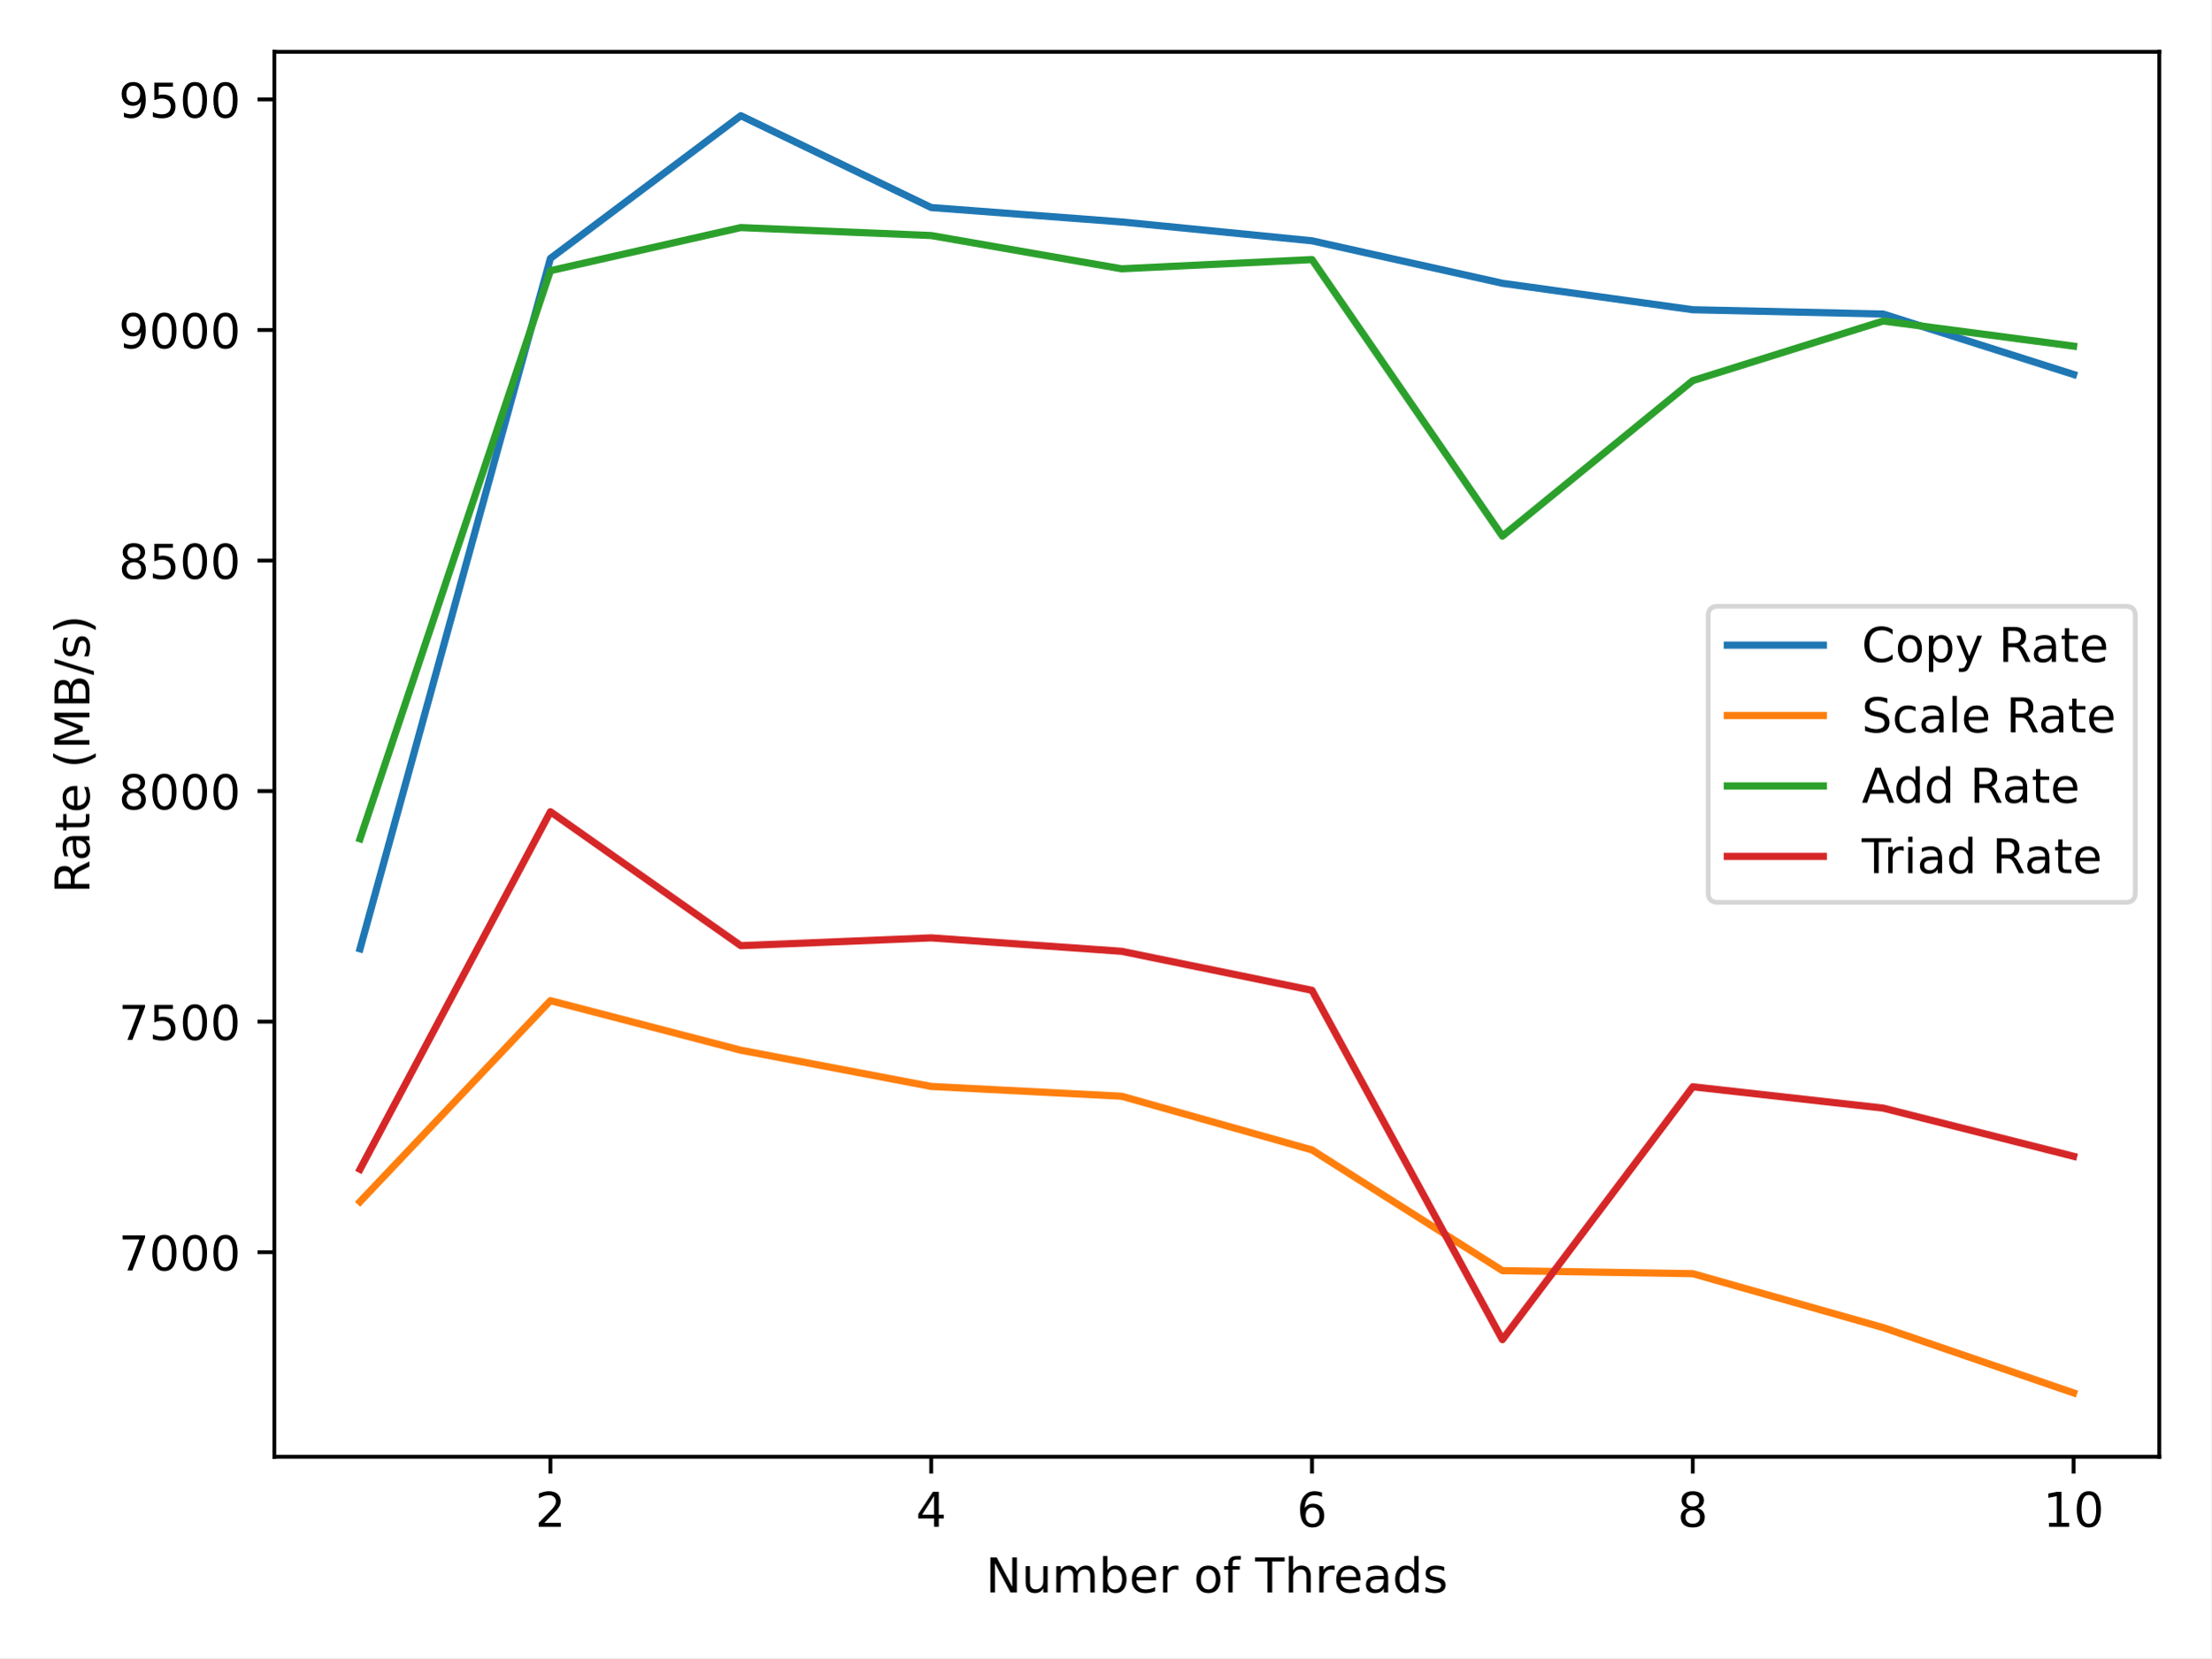
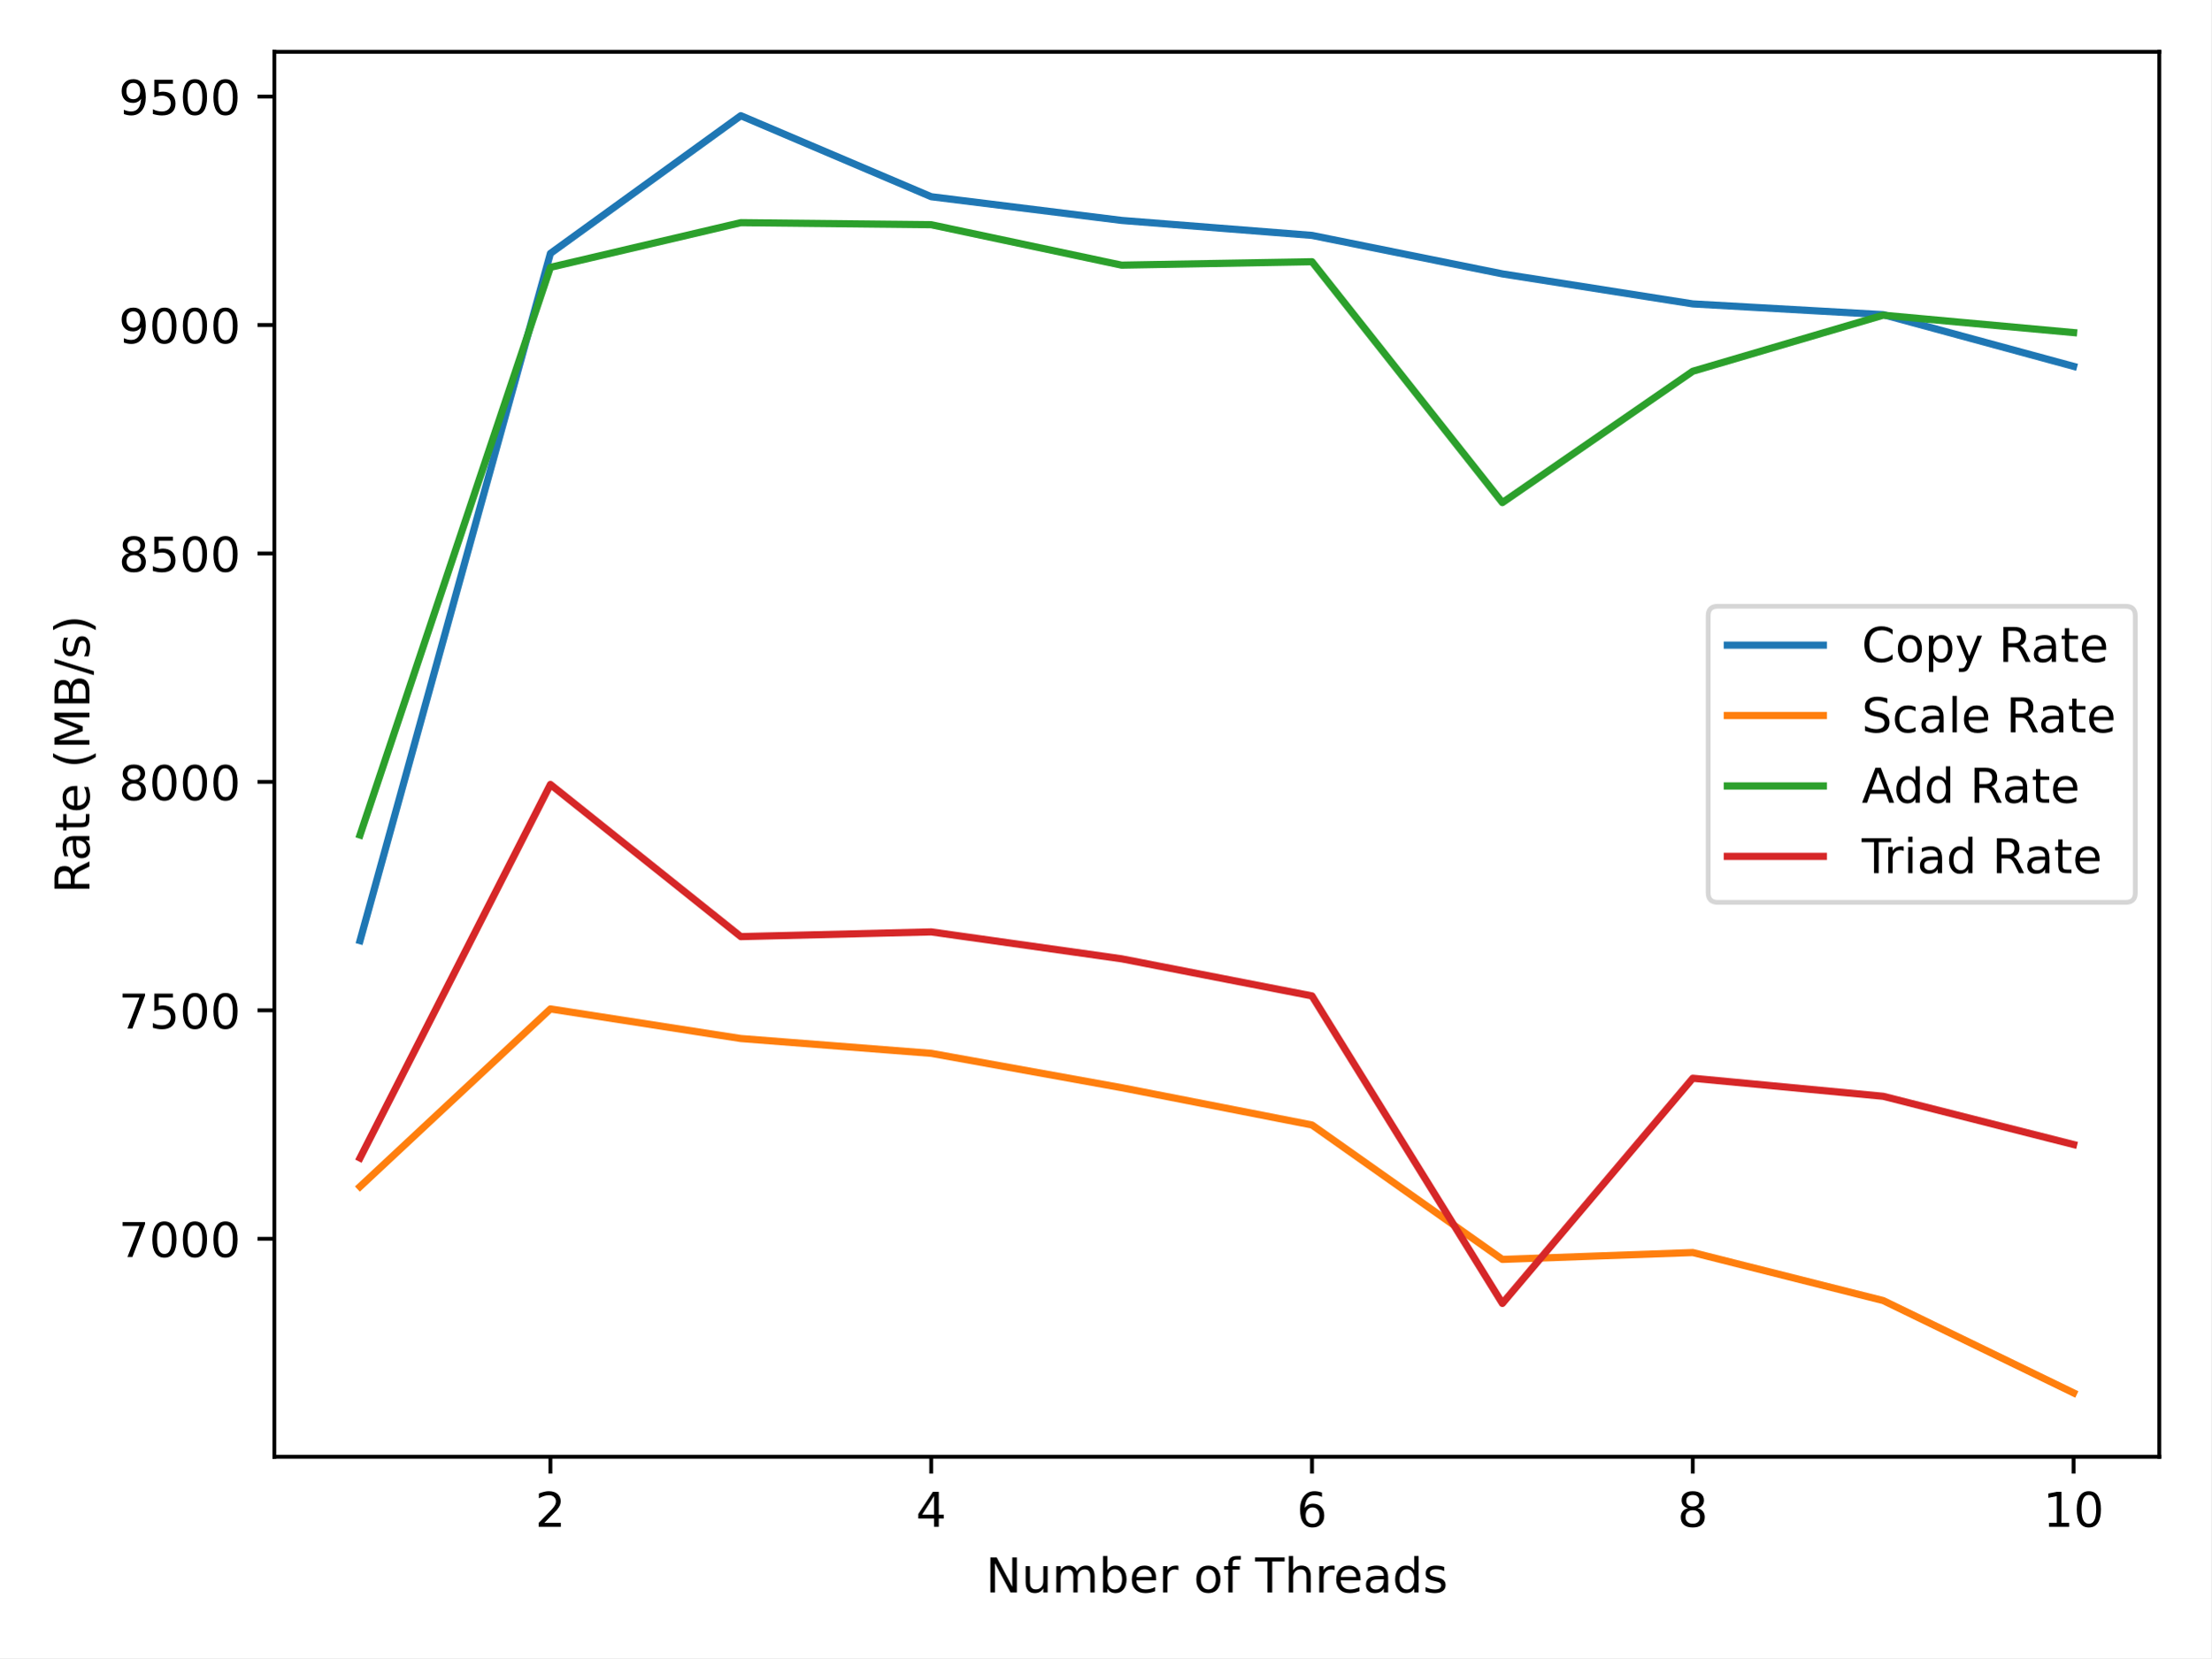
<svg xmlns="http://www.w3.org/2000/svg" xmlns:xlink="http://www.w3.org/1999/xlink" height="345.6pt" version="1.1" viewBox="0 0 460.8 345.6" width="460.8pt">
  <defs>
    <style type="text/css">*{stroke-linecap:butt;stroke-linejoin:round;}</style>
  </defs>
  <g id="figure_1">
    <g id="patch_1">
      <path d="M 0 345.6  L 460.8 345.6  L 460.8 0  L 0 0  z " style="fill:#ffffff;" />
    </g>
    <g id="axes_1">
      <g id="patch_2">
        <path d="M 57.17 303.64  L 450 303.64  L 450 10.8  L 57.17 10.8  z " style="fill:#ffffff;" />
      </g>
      <g id="matplotlib.axis_1">
        <g id="xtick_1">
          <g id="line2d_1">
            <defs>
-               <path d="M 0 0  L 0 3.5  " id="m83ca822873" style="stroke:#000000;stroke-width:0.8;" />
-             </defs>
-             <g>
-               <use style="stroke:#000000;stroke-width:0.8;" x="114.706" xlink:href="#m83ca822873" y="303.64" />
+               <path d="M 0 0  L 0 3.5  " id="mb20d20cd28" style="stroke:#000000;stroke-width:0.8;" />
+             </defs>
+             <g>
+               <use style="stroke:#000000;stroke-width:0.8;" x="114.706" xlink:href="#mb20d20cd28" y="303.64" />
            </g>
          </g>
          <g id="text_1">
            <g transform="translate(111.5245 318.2384)scale(0.1 -0.1)">
              <defs>
                <path d="M 19.188 8.297  L 53.609 8.297  L 53.609 0  L 7.328 0  L 7.328 8.297  Q 12.938 14.109 22.625 23.891  Q 32.328 33.688 34.812 36.531  Q 39.547 41.844 41.422 45.531  Q 43.312 49.219 43.312 52.781  Q 43.312 58.594 39.234 62.25  Q 35.156 65.922 28.609 65.922  Q 23.969 65.922 18.812 64.312  Q 13.672 62.703 7.812 59.422  L 7.812 69.391  Q 13.766 71.781 18.938 73  Q 24.125 74.219 28.422 74.219  Q 39.75 74.219 46.484 68.547  Q 53.219 62.891 53.219 53.422  Q 53.219 48.922 51.531 44.891  Q 49.859 40.875 45.406 35.406  Q 44.188 33.984 37.641 27.219  Q 31.109 20.453 19.188 8.297  z " id="DejaVuSans-50" />
              </defs>
              <use xlink:href="#DejaVuSans-50" />
            </g>
          </g>
        </g>
        <g id="xtick_2">
          <g id="line2d_2">
            <g>
-               <use style="stroke:#000000;stroke-width:0.8;" x="194.065" xlink:href="#m83ca822873" y="303.64" />
+               <use style="stroke:#000000;stroke-width:0.8;" x="194.065" xlink:href="#mb20d20cd28" y="303.64" />
            </g>
          </g>
          <g id="text_2">
            <g transform="translate(190.8841 318.2384)scale(0.1 -0.1)">
              <defs>
                <path d="M 37.797 64.312  L 12.891 25.391  L 37.797 25.391  z M 35.203 72.906  L 47.609 72.906  L 47.609 25.391  L 58.016 25.391  L 58.016 17.188  L 47.609 17.188  L 47.609 0  L 37.797 0  L 37.797 17.188  L 4.891 17.188  L 4.891 26.703  z " id="DejaVuSans-52" />
              </defs>
              <use xlink:href="#DejaVuSans-52" />
            </g>
          </g>
        </g>
        <g id="xtick_3">
          <g id="line2d_3">
            <g>
-               <use style="stroke:#000000;stroke-width:0.8;" x="273.425" xlink:href="#m83ca822873" y="303.64" />
+               <use style="stroke:#000000;stroke-width:0.8;" x="273.425" xlink:href="#mb20d20cd28" y="303.64" />
            </g>
          </g>
          <g id="text_3">
            <g transform="translate(270.2436 318.2384)scale(0.1 -0.1)">
              <defs>
                <path d="M 33.016 40.375  Q 26.375 40.375 22.484 35.828  Q 18.609 31.297 18.609 23.391  Q 18.609 15.531 22.484 10.953  Q 26.375 6.391 33.016 6.391  Q 39.656 6.391 43.531 10.953  Q 47.406 15.531 47.406 23.391  Q 47.406 31.297 43.531 35.828  Q 39.656 40.375 33.016 40.375  z M 52.594 71.297  L 52.594 62.312  Q 48.875 64.062 45.094 64.984  Q 41.312 65.922 37.594 65.922  Q 27.828 65.922 22.672 59.328  Q 17.531 52.734 16.797 39.406  Q 19.672 43.656 24.016 45.922  Q 28.375 48.188 33.594 48.188  Q 44.578 48.188 50.953 41.516  Q 57.328 34.859 57.328 23.391  Q 57.328 12.156 50.688 5.359  Q 44.047 -1.422 33.016 -1.422  Q 20.359 -1.422 13.672 8.266  Q 6.984 17.969 6.984 36.375  Q 6.984 53.656 15.188 63.938  Q 23.391 74.219 37.203 74.219  Q 40.922 74.219 44.703 73.484  Q 48.484 72.75 52.594 71.297  z " id="DejaVuSans-54" />
              </defs>
              <use xlink:href="#DejaVuSans-54" />
            </g>
          </g>
        </g>
        <g id="xtick_4">
          <g id="line2d_4">
            <g>
-               <use style="stroke:#000000;stroke-width:0.8;" x="352.784" xlink:href="#m83ca822873" y="303.64" />
+               <use style="stroke:#000000;stroke-width:0.8;" x="352.784" xlink:href="#mb20d20cd28" y="303.64" />
            </g>
          </g>
          <g id="text_4">
            <g transform="translate(349.6032 318.2384)scale(0.1 -0.1)">
              <defs>
                <path d="M 31.781 34.625  Q 24.75 34.625 20.719 30.859  Q 16.703 27.094 16.703 20.516  Q 16.703 13.922 20.719 10.156  Q 24.75 6.391 31.781 6.391  Q 38.812 6.391 42.859 10.172  Q 46.922 13.969 46.922 20.516  Q 46.922 27.094 42.891 30.859  Q 38.875 34.625 31.781 34.625  z M 21.922 38.812  Q 15.578 40.375 12.031 44.719  Q 8.5 49.078 8.5 55.328  Q 8.5 64.062 14.719 69.141  Q 20.953 74.219 31.781 74.219  Q 42.672 74.219 48.875 69.141  Q 55.078 64.062 55.078 55.328  Q 55.078 49.078 51.531 44.719  Q 48 40.375 41.703 38.812  Q 48.828 37.156 52.797 32.312  Q 56.781 27.484 56.781 20.516  Q 56.781 9.906 50.312 4.234  Q 43.844 -1.422 31.781 -1.422  Q 19.734 -1.422 13.25 4.234  Q 6.781 9.906 6.781 20.516  Q 6.781 27.484 10.781 32.312  Q 14.797 37.156 21.922 38.812  z M 18.312 54.391  Q 18.312 48.734 21.844 45.562  Q 25.391 42.391 31.781 42.391  Q 38.141 42.391 41.719 45.562  Q 45.312 48.734 45.312 54.391  Q 45.312 60.062 41.719 63.234  Q 38.141 66.406 31.781 66.406  Q 25.391 66.406 21.844 63.234  Q 18.312 60.062 18.312 54.391  z " id="DejaVuSans-56" />
              </defs>
              <use xlink:href="#DejaVuSans-56" />
            </g>
          </g>
        </g>
        <g id="xtick_5">
          <g id="line2d_5">
            <g>
-               <use style="stroke:#000000;stroke-width:0.8;" x="432.144" xlink:href="#m83ca822873" y="303.64" />
+               <use style="stroke:#000000;stroke-width:0.8;" x="432.144" xlink:href="#mb20d20cd28" y="303.64" />
            </g>
          </g>
          <g id="text_5">
            <g transform="translate(425.7816 318.2384)scale(0.1 -0.1)">
              <defs>
                <path d="M 12.406 8.297  L 28.516 8.297  L 28.516 63.922  L 10.984 60.406  L 10.984 69.391  L 28.422 72.906  L 38.281 72.906  L 38.281 8.297  L 54.391 8.297  L 54.391 0  L 12.406 0  z " id="DejaVuSans-49" />
                <path d="M 31.781 66.406  Q 24.172 66.406 20.328 58.906  Q 16.5 51.422 16.5 36.375  Q 16.5 21.391 20.328 13.891  Q 24.172 6.391 31.781 6.391  Q 39.453 6.391 43.281 13.891  Q 47.125 21.391 47.125 36.375  Q 47.125 51.422 43.281 58.906  Q 39.453 66.406 31.781 66.406  z M 31.781 74.219  Q 44.047 74.219 50.516 64.516  Q 56.984 54.828 56.984 36.375  Q 56.984 17.969 50.516 8.266  Q 44.047 -1.422 31.781 -1.422  Q 19.531 -1.422 13.062 8.266  Q 6.594 17.969 6.594 36.375  Q 6.594 54.828 13.062 64.516  Q 19.531 74.219 31.781 74.219  z " id="DejaVuSans-48" />
              </defs>
              <use xlink:href="#DejaVuSans-49" />
              <use x="63.623" xlink:href="#DejaVuSans-48" />
            </g>
          </g>
        </g>
        <g id="text_6">
          <g transform="translate(205.4162 331.9166)scale(0.1 -0.1)">
            <defs>
              <path d="M 9.812 72.906  L 23.094 72.906  L 55.422 11.922  L 55.422 72.906  L 64.984 72.906  L 64.984 0  L 51.703 0  L 19.391 60.984  L 19.391 0  L 9.812 0  z " id="DejaVuSans-78" />
              <path d="M 8.5 21.578  L 8.5 54.688  L 17.484 54.688  L 17.484 21.922  Q 17.484 14.156 20.5 10.266  Q 23.531 6.391 29.594 6.391  Q 36.859 6.391 41.078 11.031  Q 45.312 15.672 45.312 23.688  L 45.312 54.688  L 54.297 54.688  L 54.297 0  L 45.312 0  L 45.312 8.406  Q 42.047 3.422 37.719 1  Q 33.406 -1.422 27.688 -1.422  Q 18.266 -1.422 13.375 4.438  Q 8.5 10.297 8.5 21.578  z M 31.109 56  z " id="DejaVuSans-117" />
              <path d="M 52 44.188  Q 55.375 50.25 60.062 53.125  Q 64.75 56 71.094 56  Q 79.641 56 84.281 50.016  Q 88.922 44.047 88.922 33.016  L 88.922 0  L 79.891 0  L 79.891 32.719  Q 79.891 40.578 77.094 44.375  Q 74.312 48.188 68.609 48.188  Q 61.625 48.188 57.562 43.547  Q 53.516 38.922 53.516 30.906  L 53.516 0  L 44.484 0  L 44.484 32.719  Q 44.484 40.625 41.703 44.406  Q 38.922 48.188 33.109 48.188  Q 26.219 48.188 22.156 43.531  Q 18.109 38.875 18.109 30.906  L 18.109 0  L 9.078 0  L 9.078 54.688  L 18.109 54.688  L 18.109 46.188  Q 21.188 51.219 25.484 53.609  Q 29.781 56 35.688 56  Q 41.656 56 45.828 52.969  Q 50 49.953 52 44.188  z " id="DejaVuSans-109" />
              <path d="M 48.688 27.297  Q 48.688 37.203 44.609 42.844  Q 40.531 48.484 33.406 48.484  Q 26.266 48.484 22.188 42.844  Q 18.109 37.203 18.109 27.297  Q 18.109 17.391 22.188 11.75  Q 26.266 6.109 33.406 6.109  Q 40.531 6.109 44.609 11.75  Q 48.688 17.391 48.688 27.297  z M 18.109 46.391  Q 20.953 51.266 25.266 53.625  Q 29.594 56 35.594 56  Q 45.562 56 51.781 48.094  Q 58.016 40.188 58.016 27.297  Q 58.016 14.406 51.781 6.484  Q 45.562 -1.422 35.594 -1.422  Q 29.594 -1.422 25.266 0.953  Q 20.953 3.328 18.109 8.203  L 18.109 0  L 9.078 0  L 9.078 75.984  L 18.109 75.984  z " id="DejaVuSans-98" />
              <path d="M 56.203 29.594  L 56.203 25.203  L 14.891 25.203  Q 15.484 15.922 20.484 11.062  Q 25.484 6.203 34.422 6.203  Q 39.594 6.203 44.453 7.469  Q 49.312 8.734 54.109 11.281  L 54.109 2.781  Q 49.266 0.734 44.188 -0.344  Q 39.109 -1.422 33.891 -1.422  Q 20.797 -1.422 13.156 6.188  Q 5.516 13.812 5.516 26.812  Q 5.516 40.234 12.766 48.109  Q 20.016 56 32.328 56  Q 43.359 56 49.781 48.891  Q 56.203 41.797 56.203 29.594  z M 47.219 32.234  Q 47.125 39.594 43.094 43.984  Q 39.062 48.391 32.422 48.391  Q 24.906 48.391 20.391 44.141  Q 15.875 39.891 15.188 32.172  z " id="DejaVuSans-101" />
              <path d="M 41.109 46.297  Q 39.594 47.172 37.812 47.578  Q 36.031 48 33.891 48  Q 26.266 48 22.188 43.047  Q 18.109 38.094 18.109 28.812  L 18.109 0  L 9.078 0  L 9.078 54.688  L 18.109 54.688  L 18.109 46.188  Q 20.953 51.172 25.484 53.578  Q 30.031 56 36.531 56  Q 37.453 56 38.578 55.875  Q 39.703 55.766 41.062 55.516  z " id="DejaVuSans-114" />
              <path id="DejaVuSans-32" />
              <path d="M 30.609 48.391  Q 23.391 48.391 19.188 42.75  Q 14.984 37.109 14.984 27.297  Q 14.984 17.484 19.156 11.844  Q 23.344 6.203 30.609 6.203  Q 37.797 6.203 41.984 11.859  Q 46.188 17.531 46.188 27.297  Q 46.188 37.016 41.984 42.703  Q 37.797 48.391 30.609 48.391  z M 30.609 56  Q 42.328 56 49.016 48.375  Q 55.719 40.766 55.719 27.297  Q 55.719 13.875 49.016 6.219  Q 42.328 -1.422 30.609 -1.422  Q 18.844 -1.422 12.172 6.219  Q 5.516 13.875 5.516 27.297  Q 5.516 40.766 12.172 48.375  Q 18.844 56 30.609 56  z " id="DejaVuSans-111" />
              <path d="M 37.109 75.984  L 37.109 68.5  L 28.516 68.5  Q 23.688 68.5 21.797 66.547  Q 19.922 64.594 19.922 59.516  L 19.922 54.688  L 34.719 54.688  L 34.719 47.703  L 19.922 47.703  L 19.922 0  L 10.891 0  L 10.891 47.703  L 2.297 47.703  L 2.297 54.688  L 10.891 54.688  L 10.891 58.5  Q 10.891 67.625 15.141 71.797  Q 19.391 75.984 28.609 75.984  z " id="DejaVuSans-102" />
              <path d="M -0.297 72.906  L 61.375 72.906  L 61.375 64.594  L 35.5 64.594  L 35.5 0  L 25.594 0  L 25.594 64.594  L -0.297 64.594  z " id="DejaVuSans-84" />
              <path d="M 54.891 33.016  L 54.891 0  L 45.906 0  L 45.906 32.719  Q 45.906 40.484 42.875 44.328  Q 39.844 48.188 33.797 48.188  Q 26.516 48.188 22.312 43.547  Q 18.109 38.922 18.109 30.906  L 18.109 0  L 9.078 0  L 9.078 75.984  L 18.109 75.984  L 18.109 46.188  Q 21.344 51.125 25.703 53.562  Q 30.078 56 35.797 56  Q 45.219 56 50.047 50.172  Q 54.891 44.344 54.891 33.016  z " id="DejaVuSans-104" />
              <path d="M 34.281 27.484  Q 23.391 27.484 19.188 25  Q 14.984 22.516 14.984 16.5  Q 14.984 11.719 18.141 8.906  Q 21.297 6.109 26.703 6.109  Q 34.188 6.109 38.703 11.406  Q 43.219 16.703 43.219 25.484  L 43.219 27.484  z M 52.203 31.203  L 52.203 0  L 43.219 0  L 43.219 8.297  Q 40.141 3.328 35.547 0.953  Q 30.953 -1.422 24.312 -1.422  Q 15.922 -1.422 10.953 3.297  Q 6 8.016 6 15.922  Q 6 25.141 12.172 29.828  Q 18.359 34.516 30.609 34.516  L 43.219 34.516  L 43.219 35.406  Q 43.219 41.609 39.141 45  Q 35.062 48.391 27.688 48.391  Q 23 48.391 18.547 47.266  Q 14.109 46.141 10.016 43.891  L 10.016 52.203  Q 14.938 54.109 19.578 55.047  Q 24.219 56 28.609 56  Q 40.484 56 46.344 49.844  Q 52.203 43.703 52.203 31.203  z " id="DejaVuSans-97" />
              <path d="M 45.406 46.391  L 45.406 75.984  L 54.391 75.984  L 54.391 0  L 45.406 0  L 45.406 8.203  Q 42.578 3.328 38.25 0.953  Q 33.938 -1.422 27.875 -1.422  Q 17.969 -1.422 11.734 6.484  Q 5.516 14.406 5.516 27.297  Q 5.516 40.188 11.734 48.094  Q 17.969 56 27.875 56  Q 33.938 56 38.25 53.625  Q 42.578 51.266 45.406 46.391  z M 14.797 27.297  Q 14.797 17.391 18.875 11.75  Q 22.953 6.109 30.078 6.109  Q 37.203 6.109 41.297 11.75  Q 45.406 17.391 45.406 27.297  Q 45.406 37.203 41.297 42.844  Q 37.203 48.484 30.078 48.484  Q 22.953 48.484 18.875 42.844  Q 14.797 37.203 14.797 27.297  z " id="DejaVuSans-100" />
              <path d="M 44.281 53.078  L 44.281 44.578  Q 40.484 46.531 36.375 47.5  Q 32.281 48.484 27.875 48.484  Q 21.188 48.484 17.844 46.438  Q 14.5 44.391 14.5 40.281  Q 14.5 37.156 16.891 35.375  Q 19.281 33.594 26.516 31.984  L 29.594 31.297  Q 39.156 29.25 43.188 25.516  Q 47.219 21.781 47.219 15.094  Q 47.219 7.469 41.188 3.016  Q 35.156 -1.422 24.609 -1.422  Q 20.219 -1.422 15.453 -0.562  Q 10.688 0.297 5.422 2  L 5.422 11.281  Q 10.406 8.688 15.234 7.391  Q 20.062 6.109 24.812 6.109  Q 31.156 6.109 34.562 8.281  Q 37.984 10.453 37.984 14.406  Q 37.984 18.062 35.516 20.016  Q 33.062 21.969 24.703 23.781  L 21.578 24.516  Q 13.234 26.266 9.516 29.906  Q 5.812 33.547 5.812 39.891  Q 5.812 47.609 11.281 51.797  Q 16.75 56 26.812 56  Q 31.781 56 36.172 55.266  Q 40.578 54.547 44.281 53.078  z " id="DejaVuSans-115" />
            </defs>
            <use xlink:href="#DejaVuSans-78" />
            <use x="74.805" xlink:href="#DejaVuSans-117" />
            <use x="138.184" xlink:href="#DejaVuSans-109" />
            <use x="235.596" xlink:href="#DejaVuSans-98" />
            <use x="299.072" xlink:href="#DejaVuSans-101" />
            <use x="360.596" xlink:href="#DejaVuSans-114" />
            <use x="401.709" xlink:href="#DejaVuSans-32" />
            <use x="433.496" xlink:href="#DejaVuSans-111" />
            <use x="494.678" xlink:href="#DejaVuSans-102" />
            <use x="529.883" xlink:href="#DejaVuSans-32" />
            <use x="561.67" xlink:href="#DejaVuSans-84" />
            <use x="622.754" xlink:href="#DejaVuSans-104" />
            <use x="686.133" xlink:href="#DejaVuSans-114" />
            <use x="724.996" xlink:href="#DejaVuSans-101" />
            <use x="786.52" xlink:href="#DejaVuSans-97" />
            <use x="847.799" xlink:href="#DejaVuSans-100" />
            <use x="911.275" xlink:href="#DejaVuSans-115" />
          </g>
        </g>
      </g>
      <g id="matplotlib.axis_2">
        <g id="ytick_1">
          <g id="line2d_6">
            <defs>
-               <path d="M 0 0  L -3.5 0  " id="m42ea316c2a" style="stroke:#000000;stroke-width:0.8;" />
-             </defs>
-             <g>
-               <use style="stroke:#000000;stroke-width:0.8;" x="57.17" xlink:href="#m42ea316c2a" y="261.005" />
+               <path d="M 0 0  L -3.5 0  " id="m2ecbbad3e9" style="stroke:#000000;stroke-width:0.8;" />
+             </defs>
+             <g>
+               <use style="stroke:#000000;stroke-width:0.8;" x="57.17" xlink:href="#m2ecbbad3e9" y="258.207" />
            </g>
          </g>
          <g id="text_7">
-             <g transform="translate(24.72 264.8037)scale(0.1 -0.1)">
+             <g transform="translate(24.72 262.0058)scale(0.1 -0.1)">
              <defs>
                <path d="M 8.203 72.906  L 55.078 72.906  L 55.078 68.703  L 28.609 0  L 18.312 0  L 43.219 64.594  L 8.203 64.594  z " id="DejaVuSans-55" />
              </defs>
              <use xlink:href="#DejaVuSans-55" />
              <use x="63.623" xlink:href="#DejaVuSans-48" />
              <use x="127.246" xlink:href="#DejaVuSans-48" />
              <use x="190.869" xlink:href="#DejaVuSans-48" />
            </g>
          </g>
        </g>
        <g id="ytick_2">
          <g id="line2d_7">
            <g>
-               <use style="stroke:#000000;stroke-width:0.8;" x="57.17" xlink:href="#m42ea316c2a" y="212.947" />
+               <use style="stroke:#000000;stroke-width:0.8;" x="57.17" xlink:href="#m2ecbbad3e9" y="210.589" />
            </g>
          </g>
          <g id="text_8">
-             <g transform="translate(24.72 216.7465)scale(0.1 -0.1)">
+             <g transform="translate(24.72 214.3886)scale(0.1 -0.1)">
              <defs>
                <path d="M 10.797 72.906  L 49.516 72.906  L 49.516 64.594  L 19.828 64.594  L 19.828 46.734  Q 21.969 47.469 24.109 47.828  Q 26.266 48.188 28.422 48.188  Q 40.625 48.188 47.75 41.5  Q 54.891 34.812 54.891 23.391  Q 54.891 11.625 47.562 5.094  Q 40.234 -1.422 26.906 -1.422  Q 22.312 -1.422 17.547 -0.641  Q 12.797 0.141 7.719 1.703  L 7.719 11.625  Q 12.109 9.234 16.797 8.062  Q 21.484 6.891 26.703 6.891  Q 35.156 6.891 40.078 11.328  Q 45.016 15.766 45.016 23.391  Q 45.016 31 40.078 35.438  Q 35.156 39.891 26.703 39.891  Q 22.75 39.891 18.812 39.016  Q 14.891 38.141 10.797 36.281  z " id="DejaVuSans-53" />
              </defs>
              <use xlink:href="#DejaVuSans-55" />
              <use x="63.623" xlink:href="#DejaVuSans-53" />
              <use x="127.246" xlink:href="#DejaVuSans-48" />
              <use x="190.869" xlink:href="#DejaVuSans-48" />
            </g>
          </g>
        </g>
        <g id="ytick_3">
          <g id="line2d_8">
            <g>
-               <use style="stroke:#000000;stroke-width:0.8;" x="57.17" xlink:href="#m42ea316c2a" y="164.89" />
+               <use style="stroke:#000000;stroke-width:0.8;" x="57.17" xlink:href="#m2ecbbad3e9" y="162.972" />
            </g>
          </g>
          <g id="text_9">
-             <g transform="translate(24.72 168.6892)scale(0.1 -0.1)">
+             <g transform="translate(24.72 166.7714)scale(0.1 -0.1)">
              <use xlink:href="#DejaVuSans-56" />
              <use x="63.623" xlink:href="#DejaVuSans-48" />
              <use x="127.246" xlink:href="#DejaVuSans-48" />
              <use x="190.869" xlink:href="#DejaVuSans-48" />
            </g>
          </g>
        </g>
        <g id="ytick_4">
          <g id="line2d_9">
            <g>
-               <use style="stroke:#000000;stroke-width:0.8;" x="57.17" xlink:href="#m42ea316c2a" y="116.833" />
+               <use style="stroke:#000000;stroke-width:0.8;" x="57.17" xlink:href="#m2ecbbad3e9" y="115.355" />
            </g>
          </g>
          <g id="text_10">
-             <g transform="translate(24.72 120.6319)scale(0.1 -0.1)">
+             <g transform="translate(24.72 119.1542)scale(0.1 -0.1)">
              <use xlink:href="#DejaVuSans-56" />
              <use x="63.623" xlink:href="#DejaVuSans-53" />
              <use x="127.246" xlink:href="#DejaVuSans-48" />
              <use x="190.869" xlink:href="#DejaVuSans-48" />
            </g>
          </g>
        </g>
        <g id="ytick_5">
          <g id="line2d_10">
            <g>
-               <use style="stroke:#000000;stroke-width:0.8;" x="57.17" xlink:href="#m42ea316c2a" y="68.775" />
+               <use style="stroke:#000000;stroke-width:0.8;" x="57.17" xlink:href="#m2ecbbad3e9" y="67.738" />
            </g>
          </g>
          <g id="text_11">
-             <g transform="translate(24.72 72.57458)scale(0.1 -0.1)">
+             <g transform="translate(24.72 71.537)scale(0.1 -0.1)">
              <defs>
                <path d="M 10.984 1.516  L 10.984 10.5  Q 14.703 8.734 18.5 7.812  Q 22.312 6.891 25.984 6.891  Q 35.75 6.891 40.891 13.453  Q 46.047 20.016 46.781 33.406  Q 43.953 29.203 39.594 26.953  Q 35.25 24.703 29.984 24.703  Q 19.047 24.703 12.672 31.312  Q 6.297 37.938 6.297 49.422  Q 6.297 60.641 12.938 67.422  Q 19.578 74.219 30.609 74.219  Q 43.266 74.219 49.922 64.516  Q 56.594 54.828 56.594 36.375  Q 56.594 19.141 48.406 8.859  Q 40.234 -1.422 26.422 -1.422  Q 22.703 -1.422 18.891 -0.688  Q 15.094 0.047 10.984 1.516  z M 30.609 32.422  Q 37.25 32.422 41.125 36.953  Q 45.016 41.5 45.016 49.422  Q 45.016 57.281 41.125 61.844  Q 37.25 66.406 30.609 66.406  Q 23.969 66.406 20.094 61.844  Q 16.219 57.281 16.219 49.422  Q 16.219 41.5 20.094 36.953  Q 23.969 32.422 30.609 32.422  z " id="DejaVuSans-57" />
              </defs>
              <use xlink:href="#DejaVuSans-57" />
              <use x="63.623" xlink:href="#DejaVuSans-48" />
              <use x="127.246" xlink:href="#DejaVuSans-48" />
              <use x="190.869" xlink:href="#DejaVuSans-48" />
            </g>
          </g>
        </g>
        <g id="ytick_6">
          <g id="line2d_11">
            <g>
-               <use style="stroke:#000000;stroke-width:0.8;" x="57.17" xlink:href="#m42ea316c2a" y="20.718" />
+               <use style="stroke:#000000;stroke-width:0.8;" x="57.17" xlink:href="#m2ecbbad3e9" y="20.121" />
            </g>
          </g>
          <g id="text_12">
-             <g transform="translate(24.72 24.51728)scale(0.1 -0.1)">
+             <g transform="translate(24.72 23.91981)scale(0.1 -0.1)">
              <use xlink:href="#DejaVuSans-57" />
              <use x="63.623" xlink:href="#DejaVuSans-53" />
              <use x="127.246" xlink:href="#DejaVuSans-48" />
              <use x="190.869" xlink:href="#DejaVuSans-48" />
            </g>
          </g>
        </g>
        <g id="text_13">
          <g transform="translate(18.64031 186.2067)rotate(-90)scale(0.1 -0.1)">
            <defs>
              <path d="M 44.391 34.188  Q 47.562 33.109 50.562 29.594  Q 53.562 26.078 56.594 19.922  L 66.609 0  L 56 0  L 46.688 18.703  Q 43.062 26.031 39.672 28.422  Q 36.281 30.812 30.422 30.812  L 19.672 30.812  L 19.672 0  L 9.812 0  L 9.812 72.906  L 32.078 72.906  Q 44.578 72.906 50.734 67.672  Q 56.891 62.453 56.891 51.906  Q 56.891 45.016 53.688 40.469  Q 50.484 35.938 44.391 34.188  z M 19.672 64.797  L 19.672 38.922  L 32.078 38.922  Q 39.203 38.922 42.844 42.219  Q 46.484 45.516 46.484 51.906  Q 46.484 58.297 42.844 61.547  Q 39.203 64.797 32.078 64.797  z " id="DejaVuSans-82" />
              <path d="M 18.312 70.219  L 18.312 54.688  L 36.812 54.688  L 36.812 47.703  L 18.312 47.703  L 18.312 18.016  Q 18.312 11.328 20.141 9.422  Q 21.969 7.516 27.594 7.516  L 36.812 7.516  L 36.812 0  L 27.594 0  Q 17.188 0 13.234 3.875  Q 9.281 7.766 9.281 18.016  L 9.281 47.703  L 2.688 47.703  L 2.688 54.688  L 9.281 54.688  L 9.281 70.219  z " id="DejaVuSans-116" />
              <path d="M 31 75.875  Q 24.469 64.656 21.281 53.656  Q 18.109 42.672 18.109 31.391  Q 18.109 20.125 21.312 9.062  Q 24.516 -2 31 -13.188  L 23.188 -13.188  Q 15.875 -1.703 12.234 9.375  Q 8.594 20.453 8.594 31.391  Q 8.594 42.281 12.203 53.312  Q 15.828 64.359 23.188 75.875  z " id="DejaVuSans-40" />
              <path d="M 9.812 72.906  L 24.516 72.906  L 43.109 23.297  L 61.812 72.906  L 76.516 72.906  L 76.516 0  L 66.891 0  L 66.891 64.016  L 48.094 14.016  L 38.188 14.016  L 19.391 64.016  L 19.391 0  L 9.812 0  z " id="DejaVuSans-77" />
              <path d="M 19.672 34.812  L 19.672 8.109  L 35.5 8.109  Q 43.453 8.109 47.281 11.406  Q 51.125 14.703 51.125 21.484  Q 51.125 28.328 47.281 31.562  Q 43.453 34.812 35.5 34.812  z M 19.672 64.797  L 19.672 42.828  L 34.281 42.828  Q 41.5 42.828 45.031 45.531  Q 48.578 48.25 48.578 53.812  Q 48.578 59.328 45.031 62.062  Q 41.5 64.797 34.281 64.797  z M 9.812 72.906  L 35.016 72.906  Q 46.297 72.906 52.391 68.219  Q 58.5 63.531 58.5 54.891  Q 58.5 48.188 55.375 44.234  Q 52.25 40.281 46.188 39.312  Q 53.469 37.75 57.5 32.781  Q 61.531 27.828 61.531 20.406  Q 61.531 10.641 54.891 5.312  Q 48.25 0 35.984 0  L 9.812 0  z " id="DejaVuSans-66" />
              <path d="M 25.391 72.906  L 33.688 72.906  L 8.297 -9.281  L 0 -9.281  z " id="DejaVuSans-47" />
              <path d="M 8.016 75.875  L 15.828 75.875  Q 23.141 64.359 26.781 53.312  Q 30.422 42.281 30.422 31.391  Q 30.422 20.453 26.781 9.375  Q 23.141 -1.703 15.828 -13.188  L 8.016 -13.188  Q 14.5 -2 17.703 9.062  Q 20.906 20.125 20.906 31.391  Q 20.906 42.672 17.703 53.656  Q 14.5 64.656 8.016 75.875  z " id="DejaVuSans-41" />
            </defs>
            <use xlink:href="#DejaVuSans-82" />
            <use x="67.232" xlink:href="#DejaVuSans-97" />
            <use x="128.512" xlink:href="#DejaVuSans-116" />
            <use x="167.721" xlink:href="#DejaVuSans-101" />
            <use x="229.244" xlink:href="#DejaVuSans-32" />
            <use x="261.031" xlink:href="#DejaVuSans-40" />
            <use x="300.045" xlink:href="#DejaVuSans-77" />
            <use x="386.324" xlink:href="#DejaVuSans-66" />
            <use x="454.928" xlink:href="#DejaVuSans-47" />
            <use x="488.619" xlink:href="#DejaVuSans-115" />
            <use x="540.719" xlink:href="#DejaVuSans-41" />
          </g>
        </g>
      </g>
      <g id="line2d_12">
-         <path clip-path="url(#p87288ff7d1)" d="M 75.026 197.761  L 114.706 53.858  L 154.386 24.111  L 194.065 43.257  L 233.745 46.256  L 273.425 50.187  L 313.105 59.039  L 352.784 64.556  L 392.464 65.45  L 432.144 78.05  " style="fill:none;stroke:#1f77b4;stroke-linecap:square;stroke-width:1.5;" />
+         <path clip-path="url(#pcdbf3746a5)" d="M 75.026 196.057  L 114.706 52.815  L 154.386 24.111  L 194.065 40.996  L 233.745 45.939  L 273.425 49.062  L 313.105 57.081  L 352.784 63.338  L 392.464 65.576  L 432.144 76.356  " style="fill:none;stroke:#1f77b4;stroke-linecap:square;stroke-width:1.5;" />
      </g>
      <g id="line2d_13">
-         <path clip-path="url(#p87288ff7d1)" d="M 75.026 250.47  L 114.706 208.564  L 154.386 218.897  L 194.065 226.451  L 233.745 228.489  L 273.425 239.686  L 313.105 264.84  L 352.784 265.474  L 392.464 276.719  L 432.144 290.329  " style="fill:none;stroke:#ff7f0e;stroke-linecap:square;stroke-width:1.5;" />
+         <path clip-path="url(#pcdbf3746a5)" d="M 75.026 247.331  L 114.706 210.294  L 154.386 216.465  L 194.065 219.551  L 233.745 226.713  L 273.425 234.484  L 313.105 262.502  L 352.784 261.073  L 392.464 271.082  L 432.144 290.329  " style="fill:none;stroke:#ff7f0e;stroke-linecap:square;stroke-width:1.5;" />
      </g>
      <g id="line2d_14">
-         <path clip-path="url(#p87288ff7d1)" d="M 75.026 174.828  L 114.706 56.415  L 154.386 47.428  L 194.065 49.091  L 233.745 56.021  L 273.425 54.099  L 313.105 111.739  L 352.784 79.329  L 392.464 66.901  L 432.144 72.139  " style="fill:none;stroke:#2ca02c;stroke-linecap:square;stroke-width:1.5;" />
+         <path clip-path="url(#pcdbf3746a5)" d="M 75.026 174.038  L 114.706 55.719  L 154.386 46.405  L 194.065 46.834  L 233.745 55.262  L 273.425 54.548  L 313.105 104.755  L 352.784 77.375  L 392.464 65.69  L 432.144 69.319  " style="fill:none;stroke:#2ca02c;stroke-linecap:square;stroke-width:1.5;" />
      </g>
      <g id="line2d_15">
-         <path clip-path="url(#p87288ff7d1)" d="M 75.026 243.714  L 114.706 169.186  L 154.386 197.108  L 194.065 195.483  L 233.745 198.28  L 273.425 206.411  L 313.105 279.228  L 352.784 226.519  L 392.464 230.969  L 432.144 241.013  " style="fill:none;stroke:#d62728;stroke-linecap:square;stroke-width:1.5;" />
+         <path clip-path="url(#pcdbf3746a5)" d="M 75.026 241.36  L 114.706 163.505  L 154.386 195.219  L 194.065 194.238  L 233.745 199.847  L 273.425 207.58  L 313.105 271.673  L 352.784 224.741  L 392.464 228.503  L 432.144 238.56  " style="fill:none;stroke:#d62728;stroke-linecap:square;stroke-width:1.5;" />
      </g>
      <g id="patch_3">
        <path d="M 57.17 303.64  L 57.17 10.8  " style="fill:none;stroke:#000000;stroke-linecap:square;stroke-linejoin:miter;stroke-width:0.8;" />
      </g>
      <g id="patch_4">
        <path d="M 450 303.64  L 450 10.8  " style="fill:none;stroke:#000000;stroke-linecap:square;stroke-linejoin:miter;stroke-width:0.8;" />
      </g>
      <g id="patch_5">
        <path d="M 57.17 303.64  L 450 303.64  " style="fill:none;stroke:#000000;stroke-linecap:square;stroke-linejoin:miter;stroke-width:0.8;" />
      </g>
      <g id="patch_6">
        <path d="M 57.17 10.8  L 450 10.8  " style="fill:none;stroke:#000000;stroke-linecap:square;stroke-linejoin:miter;stroke-width:0.8;" />
      </g>
      <g id="legend_1">
        <g id="patch_7">
          <path d="M 357.991 188.076  L 443 188.076  Q 445 188.076 445 186.076  L 445 128.364  Q 445 126.364 443 126.364  L 357.991 126.364  Q 355.991 126.364 355.991 128.364  L 355.991 186.076  Q 355.991 188.076 357.991 188.076  z " style="fill:#ffffff;opacity:0.8;stroke:#cccccc;stroke-linejoin:miter;" />
        </g>
        <g id="line2d_16">
          <path d="M 359.991 134.462  L 379.991 134.462  " style="fill:none;stroke:#1f77b4;stroke-linecap:square;stroke-width:1.5;" />
        </g>
        <g id="line2d_17" />
        <g id="text_14">
          <g transform="translate(387.9906 137.9622)scale(0.1 -0.1)">
            <defs>
              <path d="M 64.406 67.281  L 64.406 56.891  Q 59.422 61.531 53.781 63.812  Q 48.141 66.109 41.797 66.109  Q 29.297 66.109 22.656 58.469  Q 16.016 50.828 16.016 36.375  Q 16.016 21.969 22.656 14.328  Q 29.297 6.688 41.797 6.688  Q 48.141 6.688 53.781 8.984  Q 59.422 11.281 64.406 15.922  L 64.406 5.609  Q 59.234 2.094 53.438 0.328  Q 47.656 -1.422 41.219 -1.422  Q 24.656 -1.422 15.125 8.703  Q 5.609 18.844 5.609 36.375  Q 5.609 53.953 15.125 64.078  Q 24.656 74.219 41.219 74.219  Q 47.75 74.219 53.531 72.484  Q 59.328 70.75 64.406 67.281  z " id="DejaVuSans-67" />
              <path d="M 18.109 8.203  L 18.109 -20.797  L 9.078 -20.797  L 9.078 54.688  L 18.109 54.688  L 18.109 46.391  Q 20.953 51.266 25.266 53.625  Q 29.594 56 35.594 56  Q 45.562 56 51.781 48.094  Q 58.016 40.188 58.016 27.297  Q 58.016 14.406 51.781 6.484  Q 45.562 -1.422 35.594 -1.422  Q 29.594 -1.422 25.266 0.953  Q 20.953 3.328 18.109 8.203  z M 48.688 27.297  Q 48.688 37.203 44.609 42.844  Q 40.531 48.484 33.406 48.484  Q 26.266 48.484 22.188 42.844  Q 18.109 37.203 18.109 27.297  Q 18.109 17.391 22.188 11.75  Q 26.266 6.109 33.406 6.109  Q 40.531 6.109 44.609 11.75  Q 48.688 17.391 48.688 27.297  z " id="DejaVuSans-112" />
              <path d="M 32.172 -5.078  Q 28.375 -14.844 24.75 -17.812  Q 21.141 -20.797 15.094 -20.797  L 7.906 -20.797  L 7.906 -13.281  L 13.188 -13.281  Q 16.891 -13.281 18.938 -11.516  Q 21 -9.766 23.484 -3.219  L 25.094 0.875  L 2.984 54.688  L 12.5 54.688  L 29.594 11.922  L 46.688 54.688  L 56.203 54.688  z " id="DejaVuSans-121" />
            </defs>
            <use xlink:href="#DejaVuSans-67" />
            <use x="69.824" xlink:href="#DejaVuSans-111" />
            <use x="131.006" xlink:href="#DejaVuSans-112" />
            <use x="194.482" xlink:href="#DejaVuSans-121" />
            <use x="253.662" xlink:href="#DejaVuSans-32" />
            <use x="285.449" xlink:href="#DejaVuSans-82" />
            <use x="352.682" xlink:href="#DejaVuSans-97" />
            <use x="413.961" xlink:href="#DejaVuSans-116" />
            <use x="453.17" xlink:href="#DejaVuSans-101" />
          </g>
        </g>
        <g id="line2d_18">
          <path d="M 359.991 149.14  L 379.991 149.14  " style="fill:none;stroke:#ff7f0e;stroke-linecap:square;stroke-width:1.5;" />
        </g>
        <g id="line2d_19" />
        <g id="text_15">
          <g transform="translate(387.9906 152.6403)scale(0.1 -0.1)">
            <defs>
              <path d="M 53.516 70.516  L 53.516 60.891  Q 47.906 63.578 42.922 64.891  Q 37.938 66.219 33.297 66.219  Q 25.25 66.219 20.875 63.094  Q 16.5 59.969 16.5 54.203  Q 16.5 49.359 19.406 46.891  Q 22.312 44.438 30.422 42.922  L 36.375 41.703  Q 47.406 39.594 52.656 34.297  Q 57.906 29 57.906 20.125  Q 57.906 9.516 50.797 4.047  Q 43.703 -1.422 29.984 -1.422  Q 24.812 -1.422 18.969 -0.25  Q 13.141 0.922 6.891 3.219  L 6.891 13.375  Q 12.891 10.016 18.656 8.297  Q 24.422 6.594 29.984 6.594  Q 38.422 6.594 43.016 9.906  Q 47.609 13.234 47.609 19.391  Q 47.609 24.75 44.312 27.781  Q 41.016 30.812 33.5 32.328  L 27.484 33.5  Q 16.453 35.688 11.516 40.375  Q 6.594 45.062 6.594 53.422  Q 6.594 63.094 13.406 68.656  Q 20.219 74.219 32.172 74.219  Q 37.312 74.219 42.625 73.281  Q 47.953 72.359 53.516 70.516  z " id="DejaVuSans-83" />
              <path d="M 48.781 52.594  L 48.781 44.188  Q 44.969 46.297 41.141 47.344  Q 37.312 48.391 33.406 48.391  Q 24.656 48.391 19.812 42.844  Q 14.984 37.312 14.984 27.297  Q 14.984 17.281 19.812 11.734  Q 24.656 6.203 33.406 6.203  Q 37.312 6.203 41.141 7.25  Q 44.969 8.297 48.781 10.406  L 48.781 2.094  Q 45.016 0.344 40.984 -0.531  Q 36.969 -1.422 32.422 -1.422  Q 20.062 -1.422 12.781 6.344  Q 5.516 14.109 5.516 27.297  Q 5.516 40.672 12.859 48.328  Q 20.219 56 33.016 56  Q 37.156 56 41.109 55.141  Q 45.062 54.297 48.781 52.594  z " id="DejaVuSans-99" />
              <path d="M 9.422 75.984  L 18.406 75.984  L 18.406 0  L 9.422 0  z " id="DejaVuSans-108" />
            </defs>
            <use xlink:href="#DejaVuSans-83" />
            <use x="63.477" xlink:href="#DejaVuSans-99" />
            <use x="118.457" xlink:href="#DejaVuSans-97" />
            <use x="179.736" xlink:href="#DejaVuSans-108" />
            <use x="207.52" xlink:href="#DejaVuSans-101" />
            <use x="269.043" xlink:href="#DejaVuSans-32" />
            <use x="300.83" xlink:href="#DejaVuSans-82" />
            <use x="368.062" xlink:href="#DejaVuSans-97" />
            <use x="429.342" xlink:href="#DejaVuSans-116" />
            <use x="468.551" xlink:href="#DejaVuSans-101" />
          </g>
        </g>
        <g id="line2d_20">
          <path d="M 359.991 163.818  L 379.991 163.818  " style="fill:none;stroke:#2ca02c;stroke-linecap:square;stroke-width:1.5;" />
        </g>
        <g id="line2d_21" />
        <g id="text_16">
          <g transform="translate(387.9906 167.3184)scale(0.1 -0.1)">
            <defs>
              <path d="M 34.188 63.188  L 20.797 26.906  L 47.609 26.906  z M 28.609 72.906  L 39.797 72.906  L 67.578 0  L 57.328 0  L 50.688 18.703  L 17.828 18.703  L 11.188 0  L 0.781 0  z " id="DejaVuSans-65" />
            </defs>
            <use xlink:href="#DejaVuSans-65" />
            <use x="66.658" xlink:href="#DejaVuSans-100" />
            <use x="130.135" xlink:href="#DejaVuSans-100" />
            <use x="193.611" xlink:href="#DejaVuSans-32" />
            <use x="225.398" xlink:href="#DejaVuSans-82" />
            <use x="292.631" xlink:href="#DejaVuSans-97" />
            <use x="353.91" xlink:href="#DejaVuSans-116" />
            <use x="393.119" xlink:href="#DejaVuSans-101" />
          </g>
        </g>
        <g id="line2d_22">
          <path d="M 359.991 178.497  L 379.991 178.497  " style="fill:none;stroke:#d62728;stroke-linecap:square;stroke-width:1.5;" />
        </g>
        <g id="line2d_23" />
        <g id="text_17">
          <g transform="translate(387.9906 181.9966)scale(0.1 -0.1)">
            <defs>
              <path d="M 9.422 54.688  L 18.406 54.688  L 18.406 0  L 9.422 0  z M 9.422 75.984  L 18.406 75.984  L 18.406 64.594  L 9.422 64.594  z " id="DejaVuSans-105" />
            </defs>
            <use xlink:href="#DejaVuSans-84" />
            <use x="46.334" xlink:href="#DejaVuSans-114" />
            <use x="87.447" xlink:href="#DejaVuSans-105" />
            <use x="115.23" xlink:href="#DejaVuSans-97" />
            <use x="176.51" xlink:href="#DejaVuSans-100" />
            <use x="239.986" xlink:href="#DejaVuSans-32" />
            <use x="271.773" xlink:href="#DejaVuSans-82" />
            <use x="339.006" xlink:href="#DejaVuSans-97" />
            <use x="400.285" xlink:href="#DejaVuSans-116" />
            <use x="439.494" xlink:href="#DejaVuSans-101" />
          </g>
        </g>
      </g>
    </g>
  </g>
  <defs>
-     <clipPath id="p87288ff7d1">
+     <clipPath id="pcdbf3746a5">
      <rect height="292.84" width="392.83" x="57.17" y="10.8" />
    </clipPath>
  </defs>
</svg>
